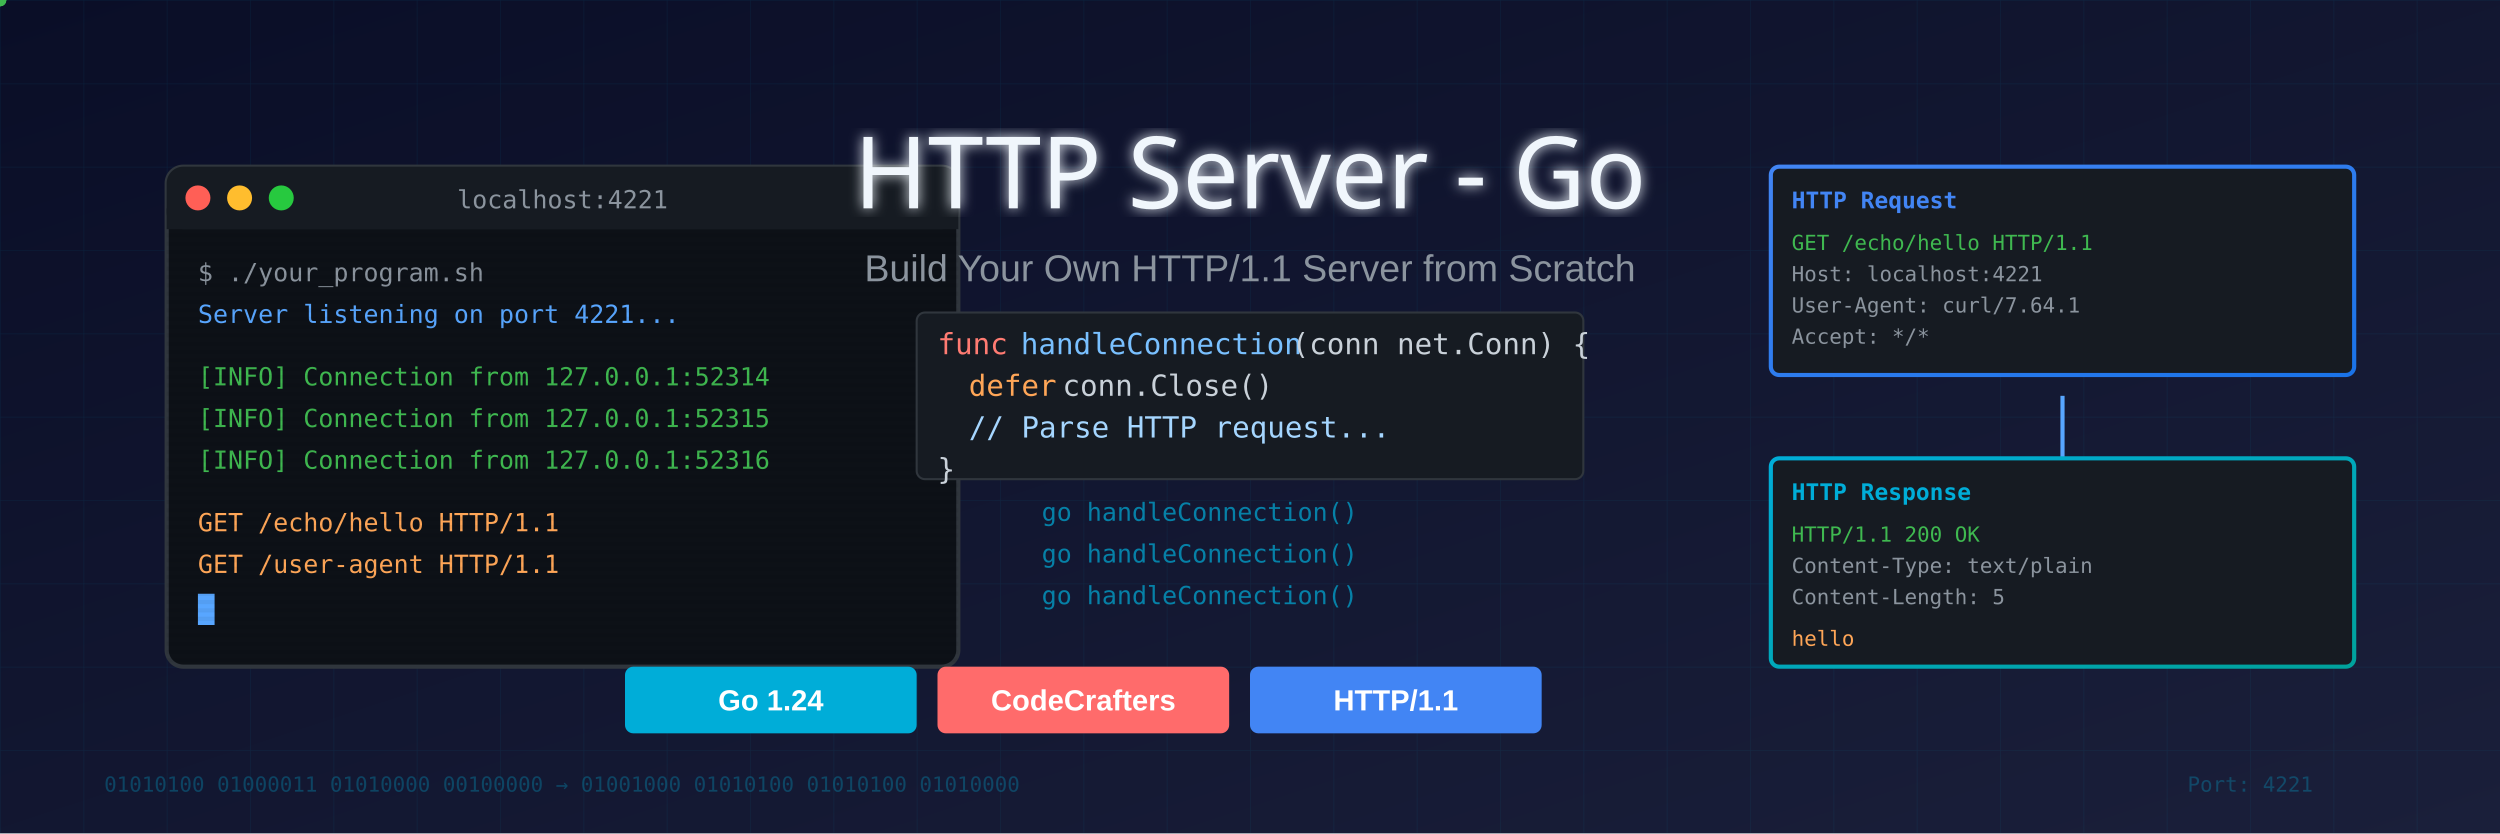
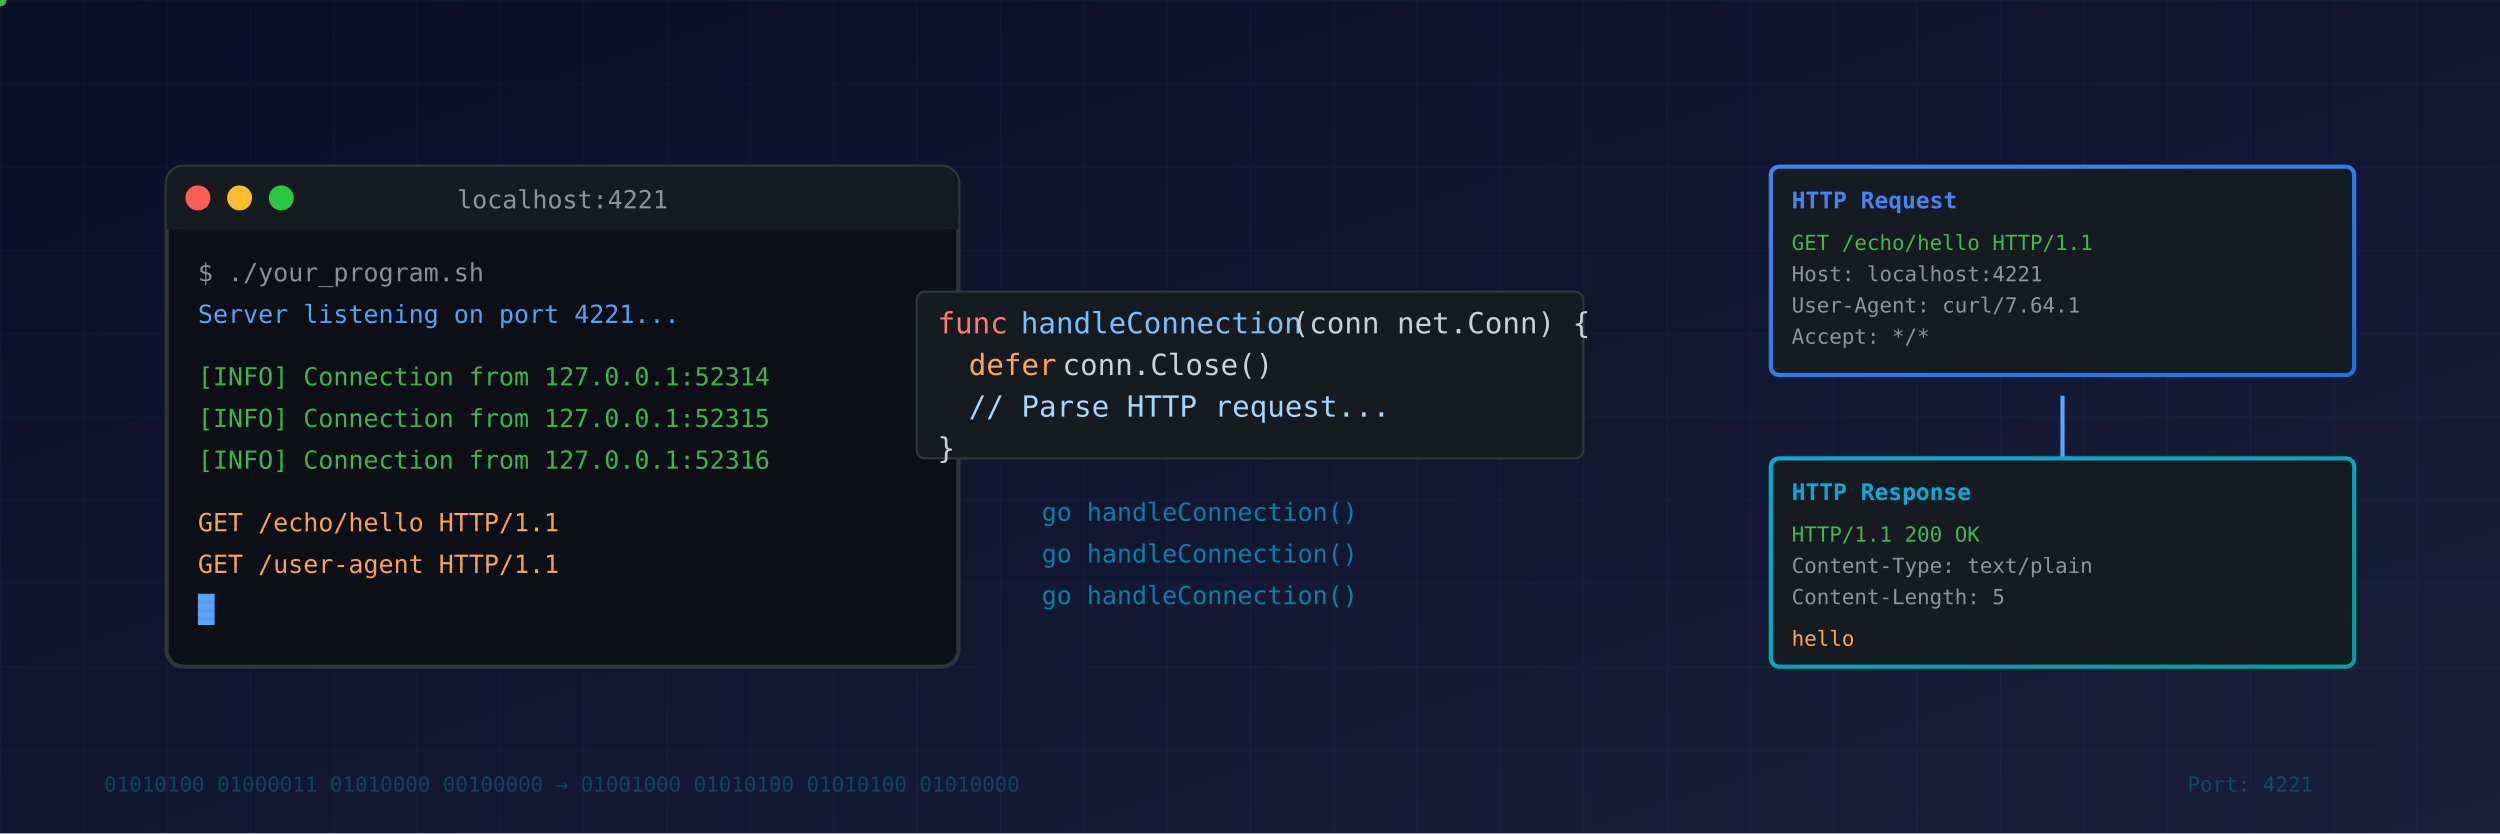
<svg xmlns="http://www.w3.org/2000/svg" viewBox="0 0 1200 400">
  <defs>
    <linearGradient id="bg-gradient" x1="0%" y1="0%" x2="100%" y2="100%">
      <stop offset="0%" style="stop-color:#0a0e27;stop-opacity:1" />
      <stop offset="100%" style="stop-color:#1a1f3a;stop-opacity:1" />
    </linearGradient>
    <linearGradient id="go-gradient" x1="0%" y1="0%" x2="100%" y2="100%">
      <stop offset="0%" style="stop-color:#00ADD8;stop-opacity:1" />
      <stop offset="100%" style="stop-color:#00a29c;stop-opacity:1" />
    </linearGradient>
    <linearGradient id="cc-gradient" x1="0%" y1="0%" x2="100%" y2="100%">
      <stop offset="0%" style="stop-color:#FF6B6B;stop-opacity:1" />
      <stop offset="100%" style="stop-color:#FF5252;stop-opacity:1" />
    </linearGradient>
    <linearGradient id="http-gradient" x1="0%" y1="0%" x2="100%" y2="100%">
      <stop offset="0%" style="stop-color:#4285F4;stop-opacity:1" />
      <stop offset="100%" style="stop-color:#1a73e8;stop-opacity:1" />
    </linearGradient>
    <filter id="glow">
      <feGaussianBlur stdDeviation="3" result="coloredBlur" />
      <feMerge>
        <feMergeNode in="coloredBlur" />
        <feMergeNode in="SourceGraphic" />
      </feMerge>
    </filter>
    <pattern id="scanlines" patternUnits="userSpaceOnUse" width="2" height="4">
      <rect x="0" y="0" width="2" height="2" fill="#000" opacity="0.1" />
    </pattern>
  </defs>
  <rect width="1200" height="400" fill="url(#bg-gradient)" />
  <g opacity="0.1">
    <pattern id="grid" width="40" height="40" patternUnits="userSpaceOnUse">
      <path d="M 40 0 L 0 0 0 40" fill="none" stroke="#00ADD8" stroke-width="0.5" />
    </pattern>
    <rect width="1200" height="400" fill="url(#grid)" />
  </g>
  <g transform="translate(80, 80)">
    <rect x="0" y="0" width="380" height="240" rx="8" fill="#0d1117" stroke="#30363d" stroke-width="2" />
    <rect x="0" y="0" width="380" height="30" rx="8" fill="#161b22" />
    <rect x="0" y="20" width="380" height="10" fill="#161b22" />
    <circle cx="15" cy="15" r="6" fill="#ff5f56" />
    <circle cx="35" cy="15" r="6" fill="#ffbd2e" />
    <circle cx="55" cy="15" r="6" fill="#27c93f" />
    <text x="190" y="20" text-anchor="middle" font-family="monospace" font-size="12" fill="#8b949e">localhost:4221</text>
    <g font-family="monospace" font-size="12">
      <text x="15" y="55" fill="#8b949e">$ ./your_program.sh</text>
      <text x="15" y="75" fill="#58a6ff">Server listening on port 4221...</text>
      <text x="15" y="105" fill="#3fb950">[INFO] Connection from 127.0.0.1:52314</text>
      <text x="15" y="125" fill="#3fb950">[INFO] Connection from 127.0.0.1:52315</text>
      <text x="15" y="145" fill="#3fb950">[INFO] Connection from 127.0.0.1:52316</text>
      <text x="15" y="175" fill="#ffa657">GET /echo/hello HTTP/1.1</text>
      <text x="15" y="195" fill="#ffa657">GET /user-agent HTTP/1.1</text>
      <rect x="15" y="205" width="8" height="15" fill="#58a6ff">
        <animate attributeName="opacity" values="1;0;1" dur="1s" repeatCount="indefinite" />
      </rect>
    </g>
    <rect x="0" y="30" width="380" height="210" fill="url(#scanlines)" opacity="0.5" />
  </g>
-   <g transform="translate(600, 100)">
-     <text x="0" y="0" text-anchor="middle" font-family="Arial Black" font-size="48" fill="#f0f6fc" filter="url(#glow)">
-       HTTP Server - Go
-     </text>
-     <text x="0" y="35" text-anchor="middle" font-family="Arial" font-size="18" fill="#8b949e">
-       Build Your Own HTTP/1.1 Server from Scratch
-     </text>
-     <g transform="translate(-150, 70)" font-family="monospace" font-size="14">
+   <g transform="translate(600, 160)">
+     <g transform="translate(-150, 0)" font-family="monospace" font-size="14">
      <rect x="-10" y="-20" width="320" height="80" rx="4" fill="#161b22" stroke="#30363d" stroke-width="1" />
      <text x="0" y="0" fill="#ff7b72">func</text>
      <text x="40" y="0" fill="#79c0ff">handleConnection</text>
      <text x="170" y="0" fill="#c9d1d9">(conn net.Conn) {</text>
      <text x="15" y="20" fill="#ffa657">defer</text>
      <text x="60" y="20" fill="#c9d1d9">conn.Close()</text>
      <text x="15" y="40" fill="#a5d6ff">// Parse HTTP request...</text>
      <text x="0" y="60" fill="#c9d1d9">}</text>
    </g>
  </g>
  <g transform="translate(850, 80)">
    <g>
      <rect x="0" y="0" width="280" height="100" rx="4" fill="#161b22" stroke="url(#http-gradient)" stroke-width="2" />
      <text x="10" y="20" font-family="monospace" font-size="11" font-weight="bold" fill="#4285F4">HTTP Request</text>
      <text x="10" y="40" font-family="monospace" font-size="10" fill="#3fb950">GET /echo/hello HTTP/1.1</text>
      <text x="10" y="55" font-family="monospace" font-size="10" fill="#8b949e">Host: localhost:4221</text>
      <text x="10" y="70" font-family="monospace" font-size="10" fill="#8b949e">User-Agent: curl/7.64.1</text>
      <text x="10" y="85" font-family="monospace" font-size="10" fill="#8b949e">Accept: */*</text>
    </g>
    <g transform="translate(140, 110)">
      <path d="M0,0 L0,30" stroke="#58a6ff" stroke-width="2" marker-end="url(#arrowhead)" />
      <defs>
        <marker id="arrowhead" markerWidth="10" markerHeight="10" refX="0" refY="3" orient="auto">
          <polygon points="0 0, 10 3, 0 6" fill="#58a6ff" />
        </marker>
      </defs>
    </g>
    <g transform="translate(0, 140)">
      <rect x="0" y="0" width="280" height="100" rx="4" fill="#161b22" stroke="url(#go-gradient)" stroke-width="2" />
      <text x="10" y="20" font-family="monospace" font-size="11" font-weight="bold" fill="#00ADD8">HTTP Response</text>
      <text x="10" y="40" font-family="monospace" font-size="10" fill="#3fb950">HTTP/1.1 200 OK</text>
      <text x="10" y="55" font-family="monospace" font-size="10" fill="#8b949e">Content-Type: text/plain</text>
      <text x="10" y="70" font-family="monospace" font-size="10" fill="#8b949e">Content-Length: 5</text>
      <text x="10" y="90" font-family="monospace" font-size="10" fill="#ffa657">hello</text>
    </g>
  </g>
-   <g transform="translate(300, 320)">
-     <g>
-       <rect x="0" y="0" width="140" height="32" rx="4" fill="#00ADD8" />
-       <text x="70" y="21" text-anchor="middle" font-family="Arial" font-size="14" font-weight="bold" fill="#ffffff">Go 1.24</text>
-     </g>
-     <g transform="translate(150, 0)">
-       <rect x="0" y="0" width="140" height="32" rx="4" fill="#FF6B6B" />
-       <text x="70" y="21" text-anchor="middle" font-family="Arial" font-size="14" font-weight="bold" fill="#ffffff">CodeCrafters</text>
-     </g>
-     <g transform="translate(300, 0)">
-       <rect x="0" y="0" width="140" height="32" rx="4" fill="#4285F4" />
-       <text x="70" y="21" text-anchor="middle" font-family="Arial" font-size="14" font-weight="bold" fill="#ffffff">HTTP/1.1</text>
-     </g>
-   </g>
  <g opacity="0.3">
    <text x="50" y="380" font-family="monospace" font-size="10" fill="#00ADD8">
      01010100 01000011 01010000 00100000 → 01001000 01010100 01010100 01010000
    </text>
    <text x="1050" y="380" font-family="monospace" font-size="10" fill="#00ADD8">
      Port: 4221
    </text>
  </g>
  <g>
    <circle r="3" fill="#3fb950">
      <animateMotion dur="2s" repeatCount="indefinite">
        <mpath href="#connection-path" />
      </animateMotion>
    </circle>
    <circle r="3" fill="#3fb950">
      <animateMotion dur="2s" begin="0.5s" repeatCount="indefinite">
        <mpath href="#connection-path" />
      </animateMotion>
    </circle>
    <circle r="3" fill="#3fb950">
      <animateMotion dur="2s" begin="1s" repeatCount="indefinite">
        <mpath href="#connection-path" />
      </animateMotion>
    </circle>
  </g>
  <path id="connection-path" d="M 460,200 Q 600,150 850,180" fill="none" />
  <g transform="translate(500, 250)" opacity="0.7">
    <text font-family="monospace" font-size="12" fill="#00ADD8">go handleConnection()</text>
    <text y="20" font-family="monospace" font-size="12" fill="#00ADD8">go handleConnection()</text>
    <text y="40" font-family="monospace" font-size="12" fill="#00ADD8">go handleConnection()</text>
  </g>
</svg>
